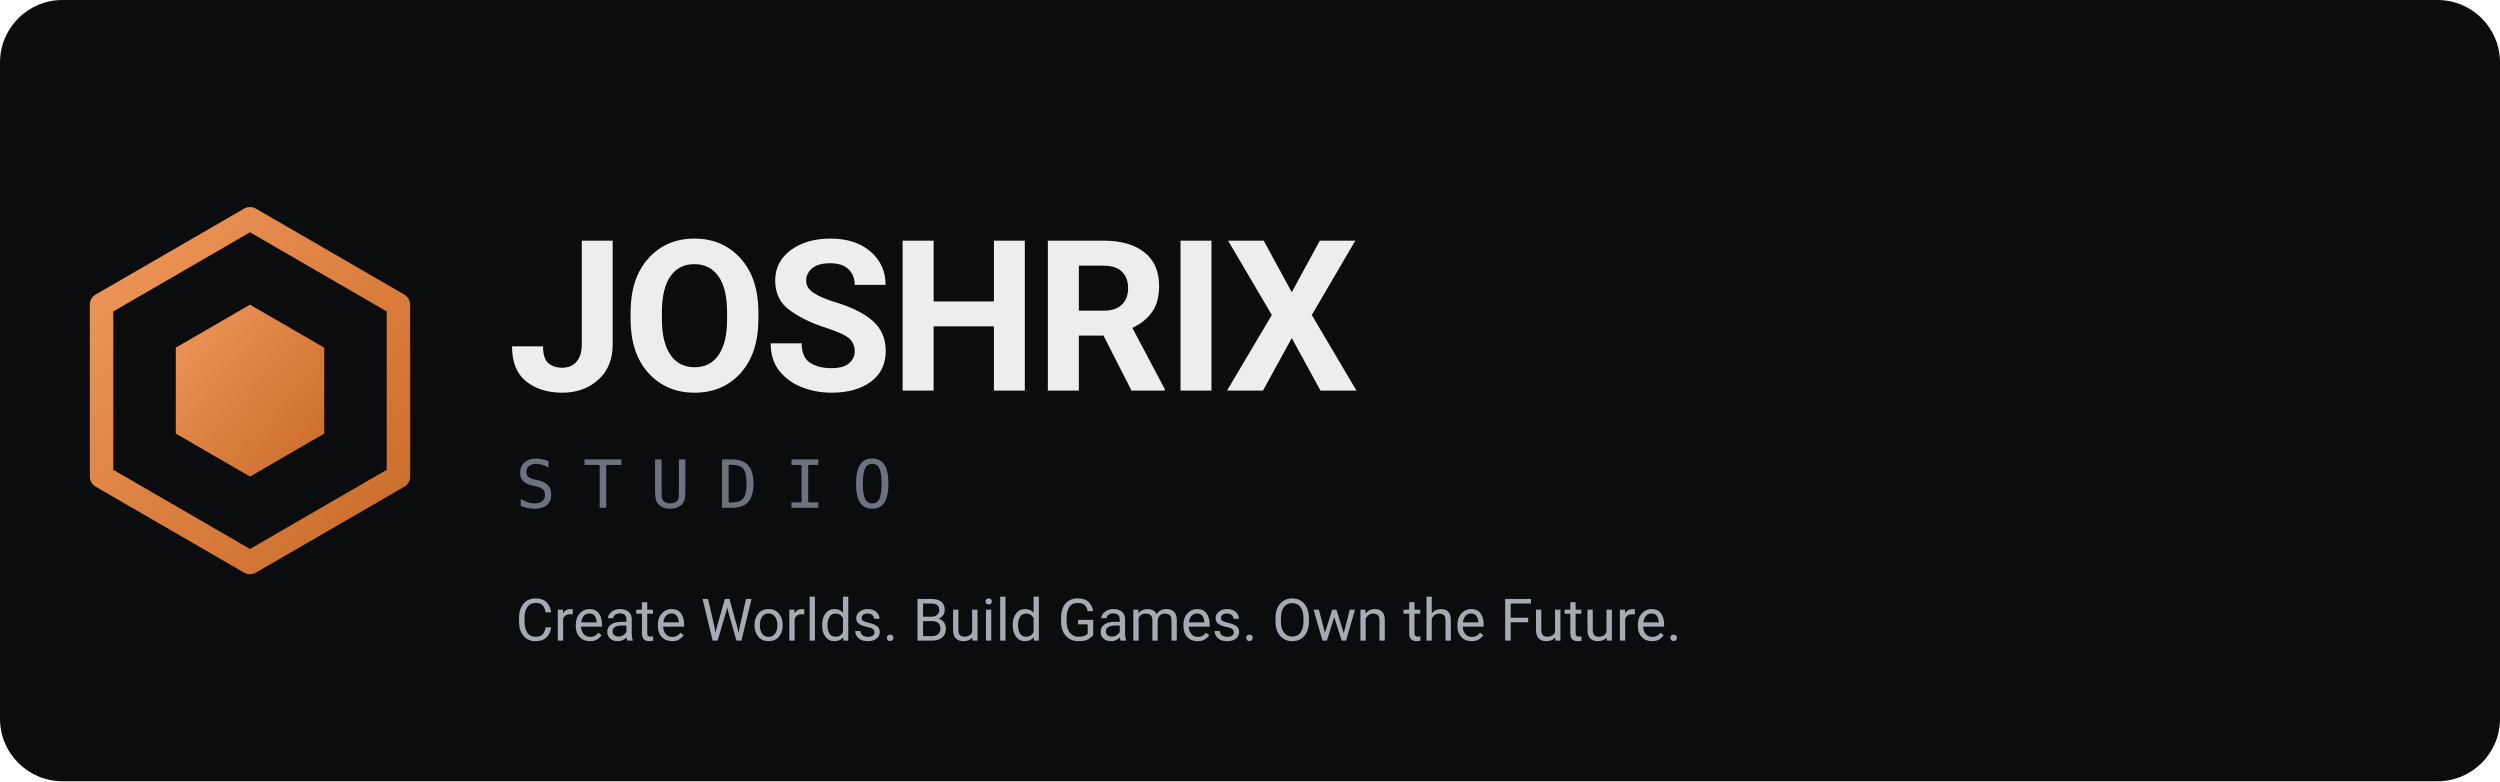
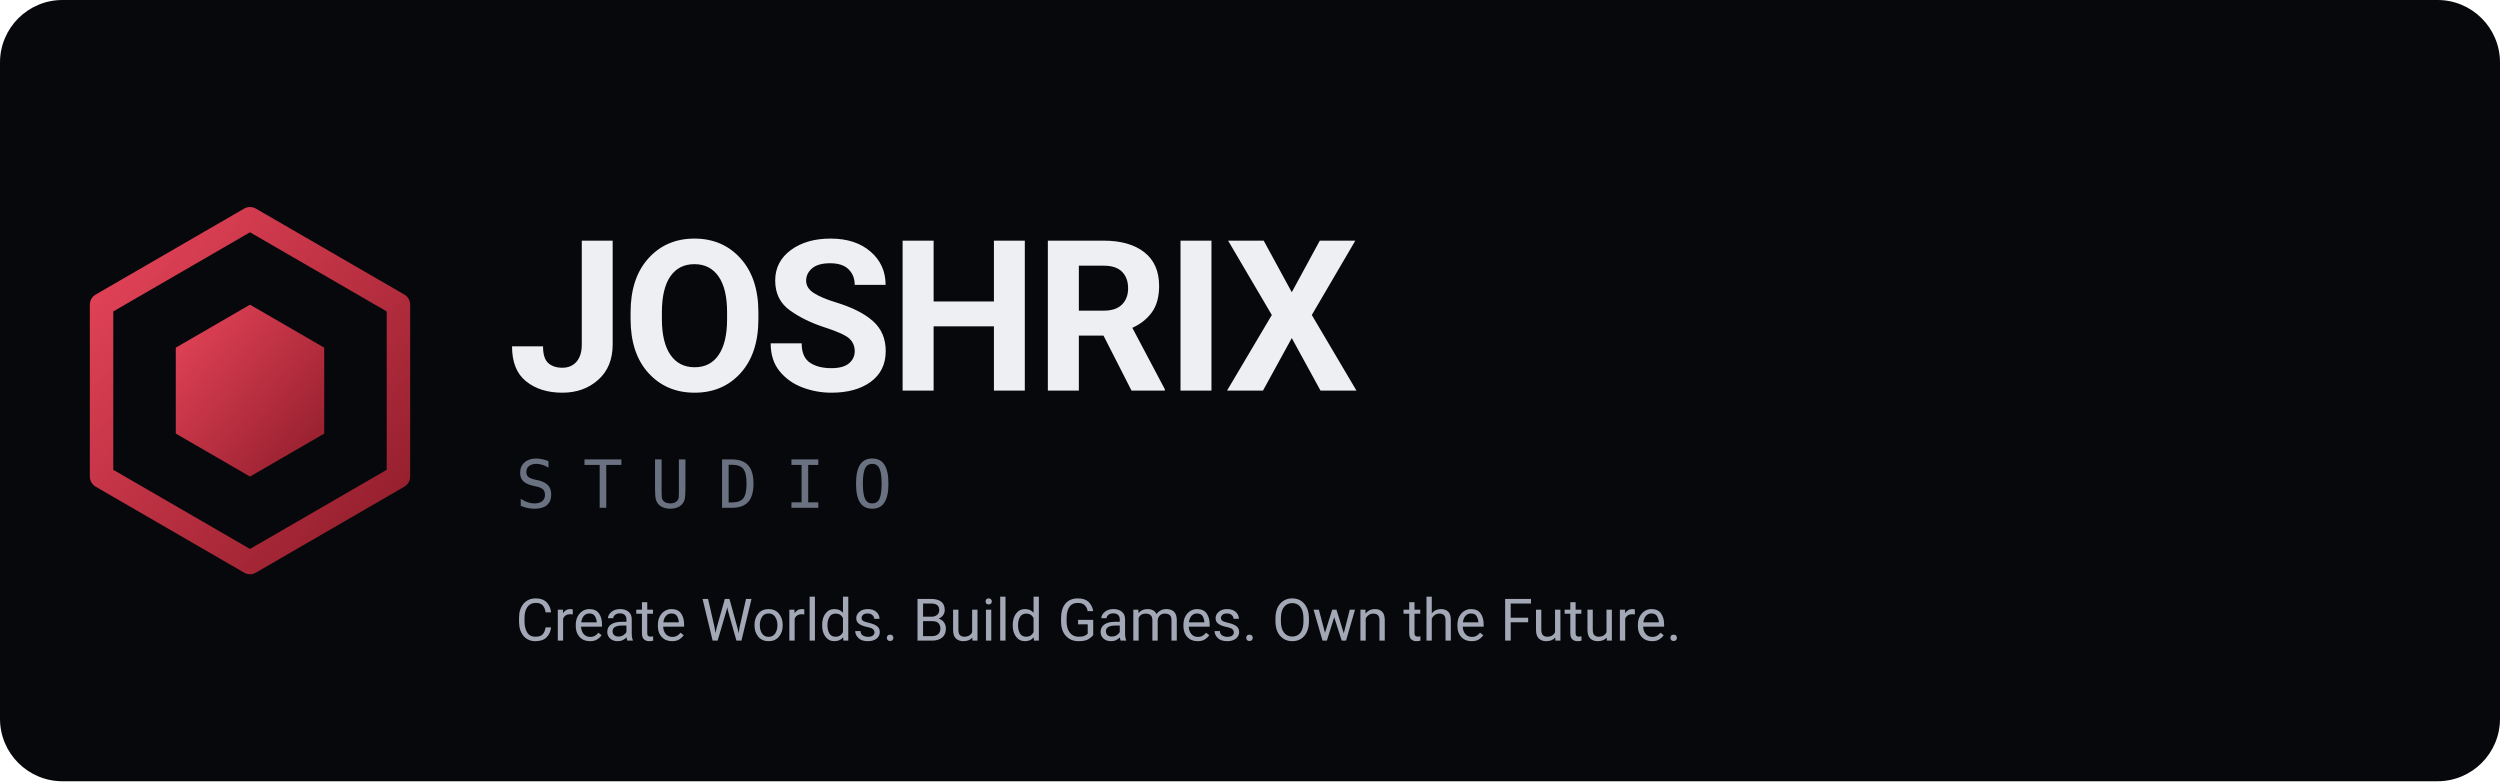
<svg xmlns="http://www.w3.org/2000/svg" viewBox="0 0 640 200" role="img" aria-label="JOSHRIX Studio — Create Worlds. Build Games. Own the Future.">
  <defs>
    <linearGradient id="jx-grad" x1="0" y1="0" x2="1" y2="1">
-       <stop offset="0%" stop-color="#F0975B" />
-       <stop offset="100%" stop-color="#C96A28" />
+       <stop offset="0%" stop-color="#E8455A" />
+       <stop offset="100%" stop-color="#8E1C2A" />
    </linearGradient>
  </defs>
-   <rect width="640" height="200" rx="16" fill="#0B0C0E" />
+   <rect width="640" height="200" rx="16" fill="#07080B" />
  <g transform="translate(64,100)">
    <polygon points="0,-44 38,-22 38,22 0,44 -38,22 -38,-22" fill="none" stroke="url(#jx-grad)" stroke-width="6" stroke-linejoin="round" />
    <polygon points="0,-22 19,-11 19,11 0,22 -19,11 -19,-11" fill="url(#jx-grad)" />
  </g>
-   <text x="130" y="100" font-family="Archivo, system-ui, 'Segoe UI', Roboto, sans-serif" font-size="54" font-weight="700" letter-spacing="-1" fill="#ECEDEF">JOSHRIX</text>
-   <text x="132" y="130" font-family="'JetBrains Mono', ui-monospace, SFMono-Regular, Menlo, monospace" font-size="17" font-weight="400" letter-spacing="7" fill="#6C7280">STUDIO</text>
-   <text x="132" y="164" font-family="Archivo, system-ui, 'Segoe UI', Roboto, sans-serif" font-size="15" font-weight="400" letter-spacing="0" fill="#A5AAB4">Create Worlds. Build Games. Own the Future.</text>
+   <text x="130" y="100" font-family="Archivo, system-ui, 'Segoe UI', Roboto, sans-serif" font-size="54" font-weight="700" letter-spacing="-1" fill="#EDEFF3">JOSHRIX</text>
+   <text x="132" y="130" font-family="'JetBrains Mono', ui-monospace, SFMono-Regular, Menlo, monospace" font-size="17" font-weight="400" letter-spacing="7" fill="#6A7180">STUDIO</text>
+   <text x="132" y="164" font-family="Archivo, system-ui, 'Segoe UI', Roboto, sans-serif" font-size="15" font-weight="400" letter-spacing="0" fill="#A2A8B5">Create Worlds. Build Games. Own the Future.</text>
</svg>
